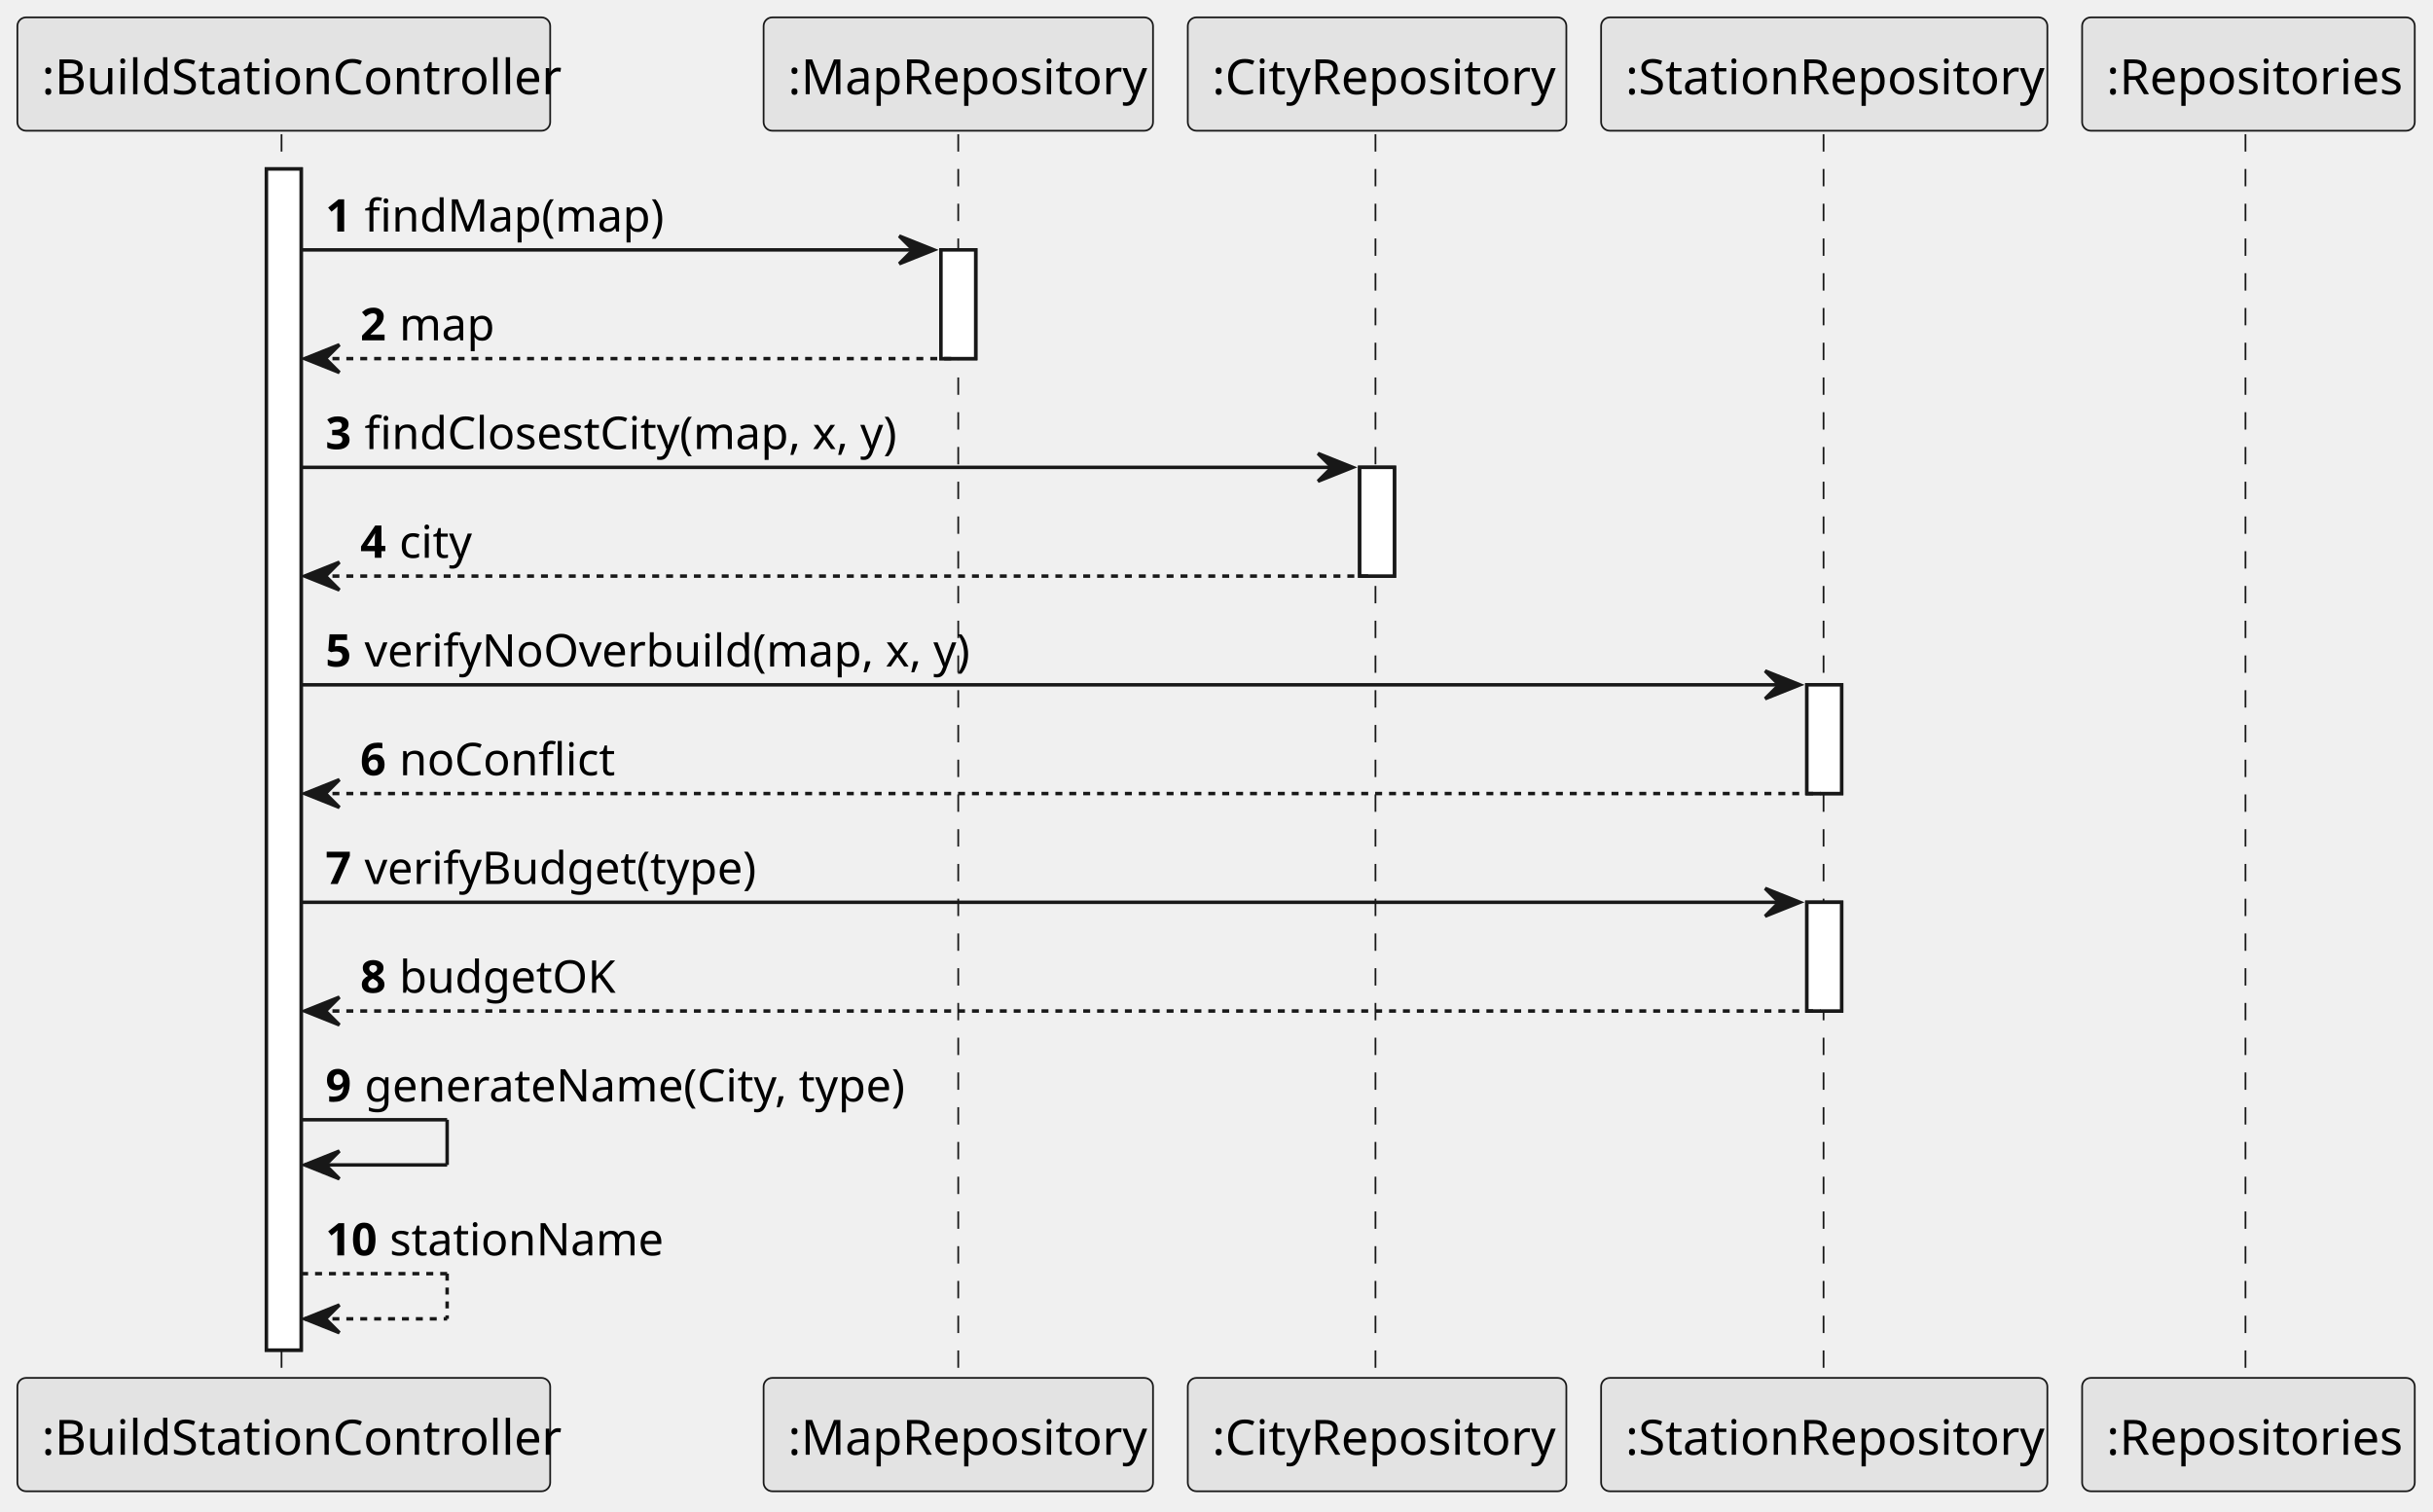
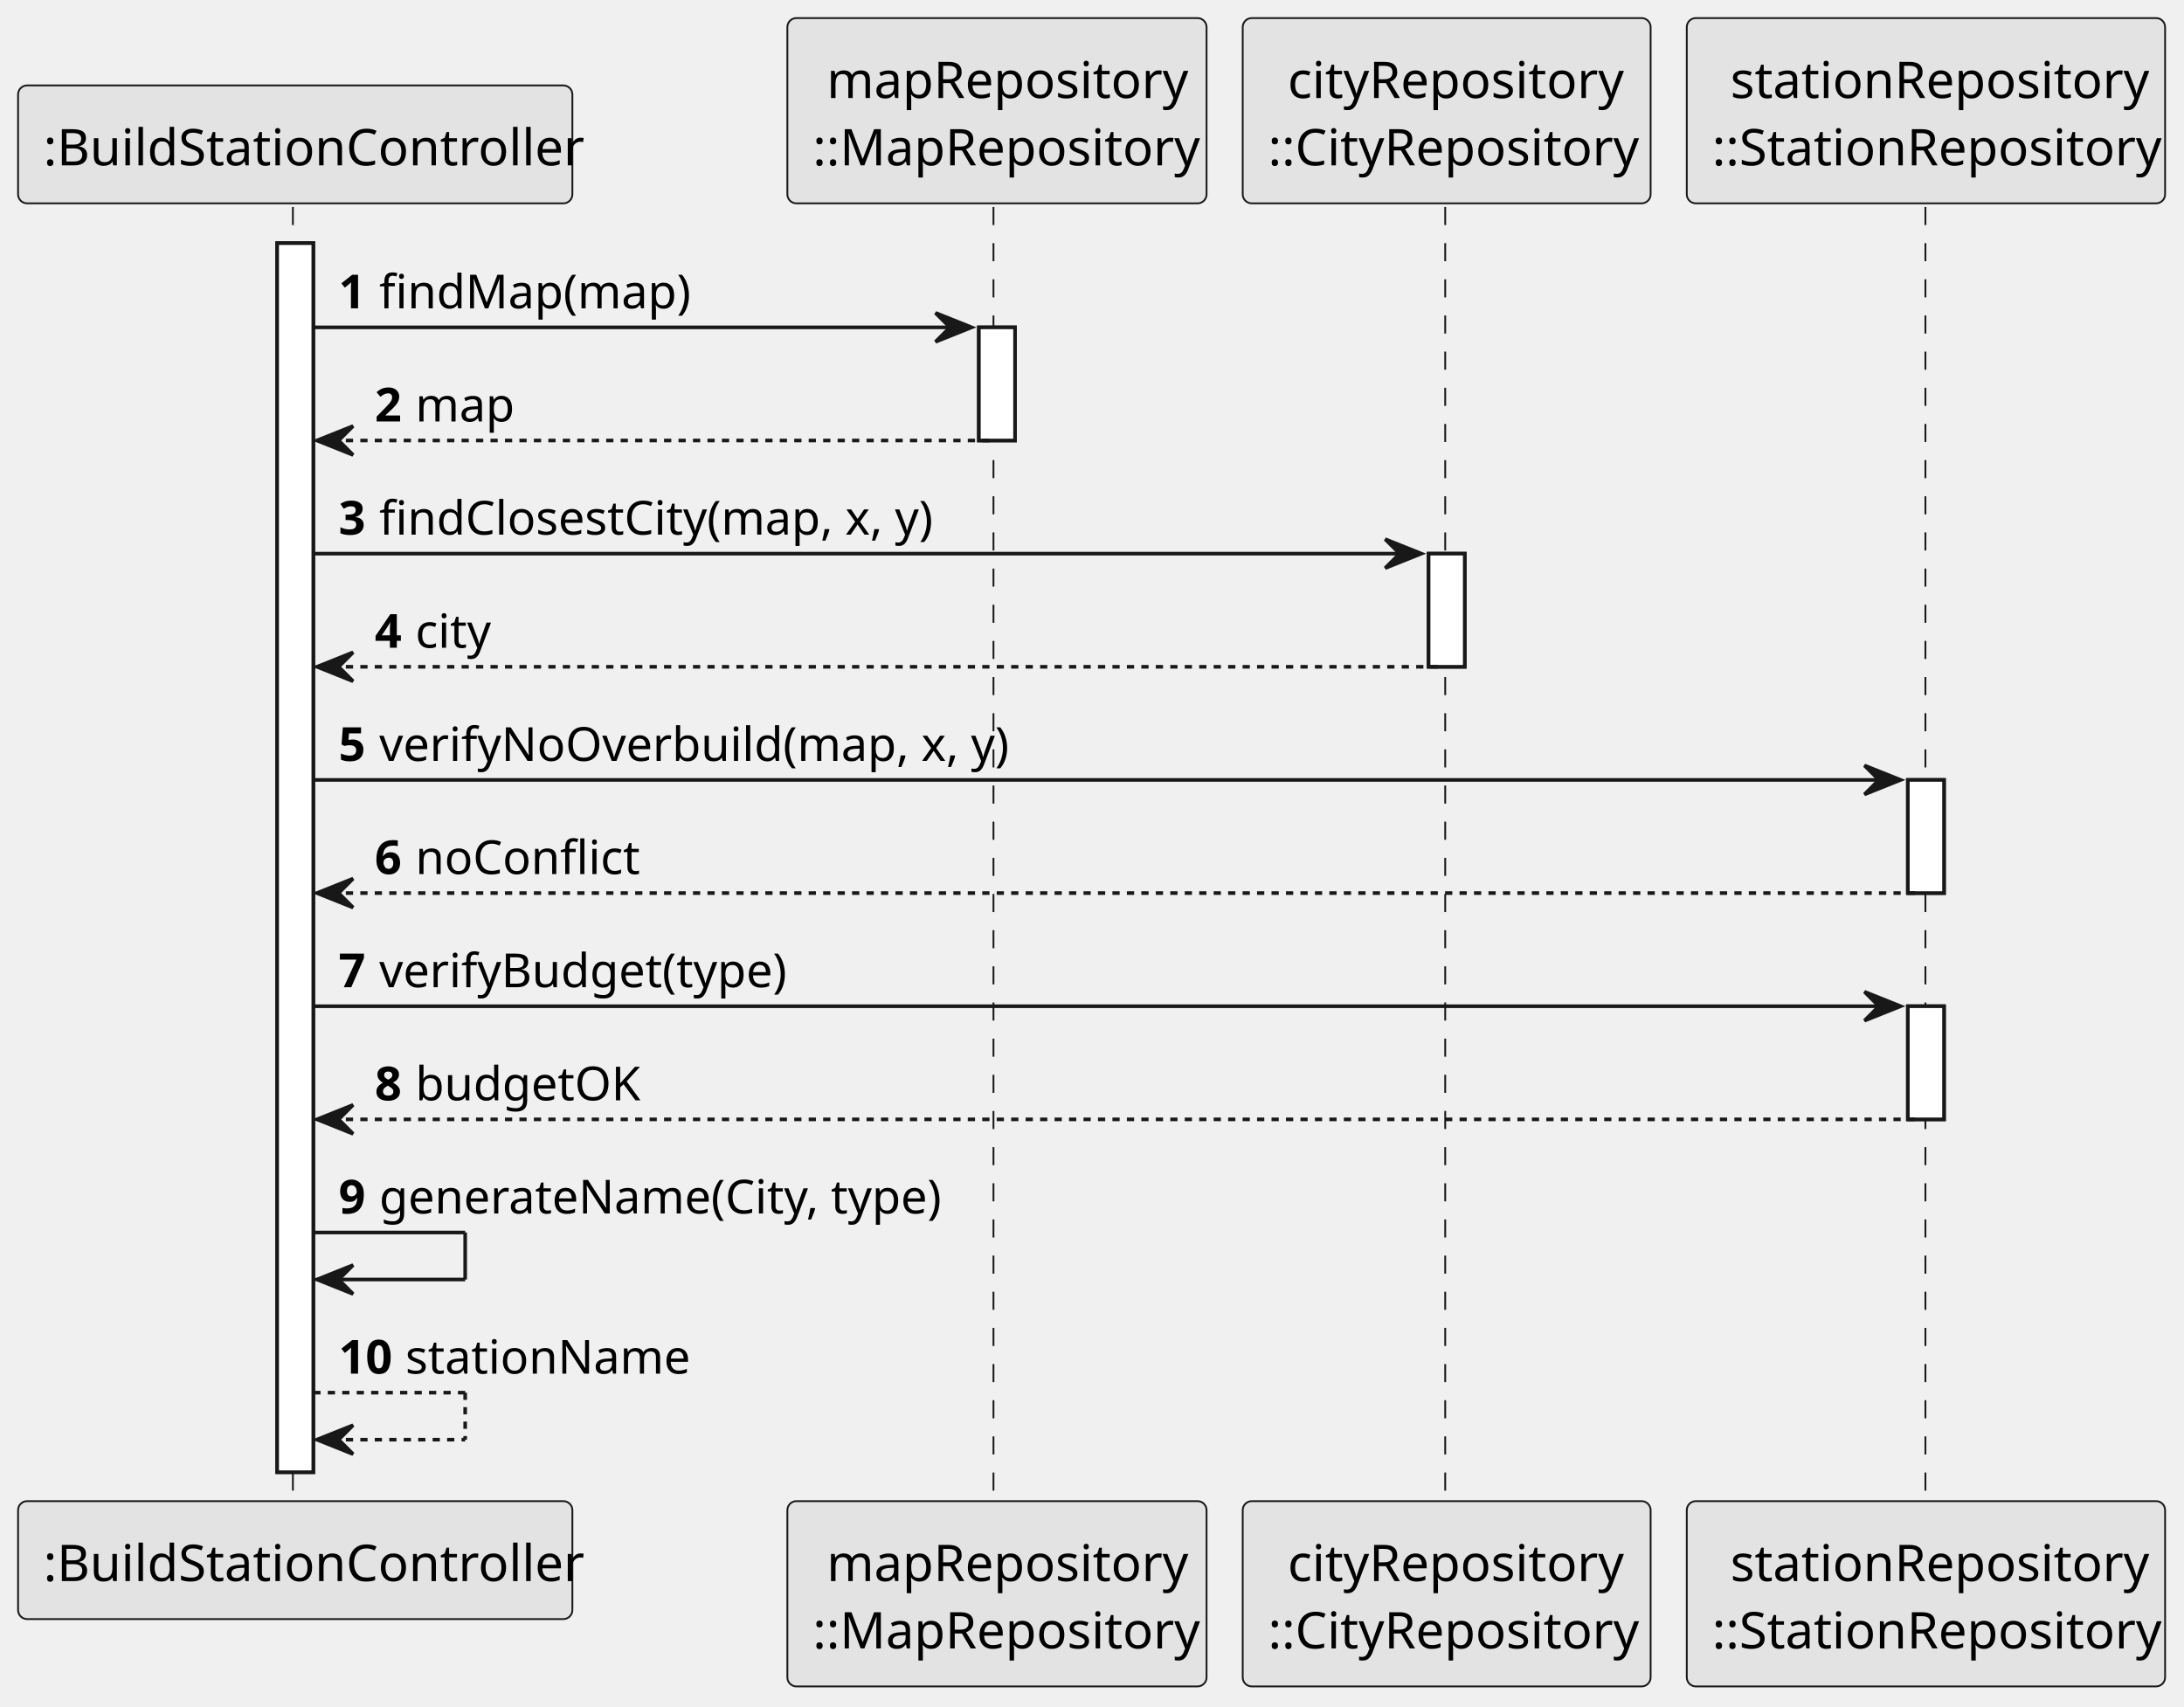
- <svg xmlns="http://www.w3.org/2000/svg" contentStyleType="text/css" height="435px" preserveAspectRatio="none" style="width:700px;height:435px;background:#FFFFFF;" version="1.1" viewBox="0 0 700 435" width="700px" zoomAndPan="magnify">
+ <svg xmlns="http://www.w3.org/2000/svg" contentStyleType="text/css" height="472px" preserveAspectRatio="none" style="width:604px;height:472px;background:#FFFFFF;" version="1.1" viewBox="0 0 604 472" width="604px" zoomAndPan="magnify">
  <defs />
  <g>
-     <rect fill="#FFFFFF" height="339.91" style="stroke:#181818;stroke-width:1.0;" width="10" x="76.648" y="48.621" />
-     <rect fill="#FFFFFF" height="31.291" style="stroke:#181818;stroke-width:1.0;" width="10" x="270.718" y="71.912" />
-     <rect fill="#FFFFFF" height="31.291" style="stroke:#181818;stroke-width:1.0;" width="10" x="391.197" y="134.494" />
-     <rect fill="#FFFFFF" height="31.291" style="stroke:#181818;stroke-width:1.0;" width="10" x="519.852" y="197.076" />
-     <rect fill="#FFFFFF" height="31.291" style="stroke:#181818;stroke-width:1.0;" width="10" x="519.852" y="259.658" />
-     <line style="stroke:#181818;stroke-width:0.5;stroke-dasharray:5.0,5.0;" x1="81" x2="81" y1="38.621" y2="397.531" />
-     <line style="stroke:#181818;stroke-width:0.5;stroke-dasharray:5.0,5.0;" x1="275.697" x2="275.697" y1="38.621" y2="397.531" />
-     <line style="stroke:#181818;stroke-width:0.5;stroke-dasharray:5.0,5.0;" x1="395.738" x2="395.738" y1="38.621" y2="397.531" />
-     <line style="stroke:#181818;stroke-width:0.5;stroke-dasharray:5.0,5.0;" x1="524.655" x2="524.655" y1="38.621" y2="397.531" />
-     <line style="stroke:#181818;stroke-width:0.5;stroke-dasharray:5.0,5.0;" x1="646.048" x2="646.048" y1="38.621" y2="397.531" />
-     <rect fill="#E3E3E3" height="32.621" rx="2.5" ry="2.5" style="stroke:#181818;stroke-width:0.5;" width="153.296" x="5" y="5" />
-     <text fill="#000000" font-family="sans-serif" font-size="14" lengthAdjust="spacing" textLength="139.296" x="12" y="27.107">:BuildStationController</text>
-     <rect fill="#E3E3E3" height="32.621" rx="2.5" ry="2.5" style="stroke:#181818;stroke-width:0.5;" width="153.296" x="5" y="396.531" />
-     <text fill="#000000" font-family="sans-serif" font-size="14" lengthAdjust="spacing" textLength="139.296" x="12" y="418.639">:BuildStationController</text>
-     <rect fill="#E3E3E3" height="32.621" rx="2.5" ry="2.5" style="stroke:#181818;stroke-width:0.5;" width="112.041" x="219.697" y="5" />
-     <text fill="#000000" font-family="sans-serif" font-size="14" lengthAdjust="spacing" textLength="98.041" x="226.697" y="27.107">:MapRepository</text>
-     <rect fill="#E3E3E3" height="32.621" rx="2.5" ry="2.5" style="stroke:#181818;stroke-width:0.5;" width="112.041" x="219.697" y="396.531" />
-     <text fill="#000000" font-family="sans-serif" font-size="14" lengthAdjust="spacing" textLength="98.041" x="226.697" y="418.639">:MapRepository</text>
-     <rect fill="#E3E3E3" height="32.621" rx="2.5" ry="2.5" style="stroke:#181818;stroke-width:0.5;" width="108.917" x="341.738" y="5" />
-     <text fill="#000000" font-family="sans-serif" font-size="14" lengthAdjust="spacing" textLength="94.917" x="348.738" y="27.107">:CityRepository</text>
-     <rect fill="#E3E3E3" height="32.621" rx="2.5" ry="2.5" style="stroke:#181818;stroke-width:0.5;" width="108.917" x="341.738" y="396.531" />
-     <text fill="#000000" font-family="sans-serif" font-size="14" lengthAdjust="spacing" textLength="94.917" x="348.738" y="418.639">:CityRepository</text>
-     <rect fill="#E3E3E3" height="32.621" rx="2.5" ry="2.5" style="stroke:#181818;stroke-width:0.5;" width="128.393" x="460.655" y="5" />
-     <text fill="#000000" font-family="sans-serif" font-size="14" lengthAdjust="spacing" textLength="114.393" x="467.655" y="27.107">:StationRepository</text>
-     <rect fill="#E3E3E3" height="32.621" rx="2.5" ry="2.5" style="stroke:#181818;stroke-width:0.5;" width="128.393" x="460.655" y="396.531" />
-     <text fill="#000000" font-family="sans-serif" font-size="14" lengthAdjust="spacing" textLength="114.393" x="467.655" y="418.639">:StationRepository</text>
-     <rect fill="#E3E3E3" height="32.621" rx="2.5" ry="2.5" style="stroke:#181818;stroke-width:0.5;" width="95.703" x="599.048" y="5" />
-     <text fill="#000000" font-family="sans-serif" font-size="14" lengthAdjust="spacing" textLength="81.703" x="606.048" y="27.107">:Repositories</text>
-     <rect fill="#E3E3E3" height="32.621" rx="2.5" ry="2.5" style="stroke:#181818;stroke-width:0.5;" width="95.703" x="599.048" y="396.531" />
-     <text fill="#000000" font-family="sans-serif" font-size="14" lengthAdjust="spacing" textLength="81.703" x="606.048" y="418.639">:Repositories</text>
-     <rect fill="#FFFFFF" height="339.91" style="stroke:#181818;stroke-width:1.0;" width="10" x="76.648" y="48.621" />
-     <rect fill="#FFFFFF" height="31.291" style="stroke:#181818;stroke-width:1.0;" width="10" x="270.718" y="71.912" />
-     <rect fill="#FFFFFF" height="31.291" style="stroke:#181818;stroke-width:1.0;" width="10" x="391.197" y="134.494" />
-     <rect fill="#FFFFFF" height="31.291" style="stroke:#181818;stroke-width:1.0;" width="10" x="519.852" y="197.076" />
-     <rect fill="#FFFFFF" height="31.291" style="stroke:#181818;stroke-width:1.0;" width="10" x="519.852" y="259.658" />
-     <polygon fill="#181818" points="258.718,67.912,268.718,71.912,258.718,75.912,262.718,71.912" style="stroke:#181818;stroke-width:1.0;" />
-     <line style="stroke:#181818;stroke-width:1.0;" x1="86.648" x2="264.718" y1="71.912" y2="71.912" />
-     <text fill="#000000" font-family="sans-serif" font-size="13" font-weight="bold" lengthAdjust="spacing" textLength="7.23" x="93.648" y="66.649">1</text>
-     <text fill="#000000" font-family="sans-serif" font-size="13" lengthAdjust="spacing" textLength="80.196" x="104.878" y="66.649">findMap(map)</text>
-     <polygon fill="#181818" points="97.648,99.203,87.648,103.203,97.648,107.203,93.648,103.203" style="stroke:#181818;stroke-width:1.0;" />
-     <line style="stroke:#181818;stroke-width:1.0;stroke-dasharray:2.0,2.0;" x1="91.648" x2="274.718" y1="103.203" y2="103.203" />
-     <text fill="#000000" font-family="sans-serif" font-size="13" font-weight="bold" lengthAdjust="spacing" textLength="7.23" x="103.648" y="97.94">2</text>
-     <text fill="#000000" font-family="sans-serif" font-size="13" lengthAdjust="spacing" textLength="25.289" x="114.878" y="97.94">map</text>
-     <polygon fill="#181818" points="379.197,130.494,389.197,134.494,379.197,138.494,383.197,134.494" style="stroke:#181818;stroke-width:1.0;" />
-     <line style="stroke:#181818;stroke-width:1.0;" x1="86.648" x2="385.197" y1="134.494" y2="134.494" />
-     <text fill="#000000" font-family="sans-serif" font-size="13" font-weight="bold" lengthAdjust="spacing" textLength="7.23" x="93.648" y="129.231">3</text>
-     <text fill="#000000" font-family="sans-serif" font-size="13" lengthAdjust="spacing" textLength="148.091" x="104.878" y="129.231">findClosestCity(map, x, y)</text>
-     <polygon fill="#181818" points="97.648,161.785,87.648,165.785,97.648,169.785,93.648,165.785" style="stroke:#181818;stroke-width:1.0;" />
-     <line style="stroke:#181818;stroke-width:1.0;stroke-dasharray:2.0,2.0;" x1="91.648" x2="395.197" y1="165.785" y2="165.785" />
-     <text fill="#000000" font-family="sans-serif" font-size="13" font-weight="bold" lengthAdjust="spacing" textLength="7.23" x="103.648" y="160.523">4</text>
-     <text fill="#000000" font-family="sans-serif" font-size="13" lengthAdjust="spacing" textLength="19.5" x="114.878" y="160.523">city</text>
-     <polygon fill="#181818" points="507.852,193.076,517.852,197.076,507.852,201.076,511.852,197.076" style="stroke:#181818;stroke-width:1.0;" />
-     <line style="stroke:#181818;stroke-width:1.0;" x1="86.648" x2="513.852" y1="197.076" y2="197.076" />
-     <text fill="#000000" font-family="sans-serif" font-size="13" font-weight="bold" lengthAdjust="spacing" textLength="7.23" x="93.648" y="191.814">5</text>
-     <text fill="#000000" font-family="sans-serif" font-size="13" lengthAdjust="spacing" textLength="164.709" x="104.878" y="191.814">verifyNoOverbuild(map, x, y)</text>
-     <polygon fill="#181818" points="97.648,224.367,87.648,228.367,97.648,232.367,93.648,228.367" style="stroke:#181818;stroke-width:1.0;" />
-     <line style="stroke:#181818;stroke-width:1.0;stroke-dasharray:2.0,2.0;" x1="91.648" x2="523.852" y1="228.367" y2="228.367" />
-     <text fill="#000000" font-family="sans-serif" font-size="13" font-weight="bold" lengthAdjust="spacing" textLength="7.23" x="103.648" y="223.105">6</text>
-     <text fill="#000000" font-family="sans-serif" font-size="13" lengthAdjust="spacing" textLength="57.808" x="114.878" y="223.105">noConflict</text>
-     <polygon fill="#181818" points="507.852,255.658,517.852,259.658,507.852,263.658,511.852,259.658" style="stroke:#181818;stroke-width:1.0;" />
-     <line style="stroke:#181818;stroke-width:1.0;" x1="86.648" x2="513.852" y1="259.658" y2="259.658" />
-     <text fill="#000000" font-family="sans-serif" font-size="13" font-weight="bold" lengthAdjust="spacing" textLength="7.23" x="93.648" y="254.395">7</text>
-     <text fill="#000000" font-family="sans-serif" font-size="13" lengthAdjust="spacing" textLength="105.492" x="104.878" y="254.395">verifyBudget(type)</text>
-     <polygon fill="#181818" points="97.648,286.949,87.648,290.949,97.648,294.949,93.648,290.949" style="stroke:#181818;stroke-width:1.0;" />
-     <line style="stroke:#181818;stroke-width:1.0;stroke-dasharray:2.0,2.0;" x1="91.648" x2="523.852" y1="290.949" y2="290.949" />
-     <text fill="#000000" font-family="sans-serif" font-size="13" font-weight="bold" lengthAdjust="spacing" textLength="7.23" x="103.648" y="285.687">8</text>
-     <text fill="#000000" font-family="sans-serif" font-size="13" lengthAdjust="spacing" textLength="58.544" x="114.878" y="285.687">budgetOK</text>
-     <line style="stroke:#181818;stroke-width:1.0;" x1="86.648" x2="128.648" y1="322.24" y2="322.24" />
-     <line style="stroke:#181818;stroke-width:1.0;" x1="128.648" x2="128.648" y1="322.24" y2="335.24" />
-     <line style="stroke:#181818;stroke-width:1.0;" x1="87.648" x2="128.648" y1="335.24" y2="335.24" />
-     <polygon fill="#181818" points="97.648,331.24,87.648,335.24,97.648,339.24,93.648,335.24" style="stroke:#181818;stroke-width:1.0;" />
-     <text fill="#000000" font-family="sans-serif" font-size="13" font-weight="bold" lengthAdjust="spacing" textLength="7.23" x="93.648" y="316.978">9</text>
-     <text fill="#000000" font-family="sans-serif" font-size="13" lengthAdjust="spacing" textLength="148.84" x="104.878" y="316.978">generateName(City, type)</text>
-     <line style="stroke:#181818;stroke-width:1.0;stroke-dasharray:2.0,2.0;" x1="86.648" x2="128.648" y1="366.531" y2="366.531" />
-     <line style="stroke:#181818;stroke-width:1.0;stroke-dasharray:2.0,2.0;" x1="128.648" x2="128.648" y1="366.531" y2="379.531" />
-     <line style="stroke:#181818;stroke-width:1.0;stroke-dasharray:2.0,2.0;" x1="87.648" x2="128.648" y1="379.531" y2="379.531" />
-     <polygon fill="#181818" points="97.648,375.531,87.648,379.531,97.648,383.531,93.648,379.531" style="stroke:#181818;stroke-width:1.0;" />
-     <text fill="#000000" font-family="sans-serif" font-size="13" font-weight="bold" lengthAdjust="spacing" textLength="14.46" x="93.648" y="361.269">10</text>
-     <text fill="#000000" font-family="sans-serif" font-size="13" lengthAdjust="spacing" textLength="72.979" x="112.108" y="361.269">stationName</text>
+     <rect fill="#FFFFFF" height="339.91" style="stroke:#181818;stroke-width:1.0;" width="10" x="76.648" y="67.242" />
+     <rect fill="#FFFFFF" height="31.291" style="stroke:#181818;stroke-width:1.0;" width="10" x="270.718" y="90.533" />
+     <rect fill="#FFFFFF" height="31.291" style="stroke:#181818;stroke-width:1.0;" width="10" x="395.086" y="153.115" />
+     <rect fill="#FFFFFF" height="31.291" style="stroke:#181818;stroke-width:1.0;" width="10" x="527.631" y="215.697" />
+     <rect fill="#FFFFFF" height="31.291" style="stroke:#181818;stroke-width:1.0;" width="10" x="527.631" y="278.279" />
+     <line style="stroke:#181818;stroke-width:0.5;stroke-dasharray:5.0,5.0;" x1="81" x2="81" y1="57.242" y2="416.152" />
+     <line style="stroke:#181818;stroke-width:0.5;stroke-dasharray:5.0,5.0;" x1="274.752" x2="274.752" y1="57.242" y2="416.152" />
+     <line style="stroke:#181818;stroke-width:0.5;stroke-dasharray:5.0,5.0;" x1="399.683" x2="399.683" y1="57.242" y2="416.152" />
+     <line style="stroke:#181818;stroke-width:0.5;stroke-dasharray:5.0,5.0;" x1="532.49" x2="532.49" y1="57.242" y2="416.152" />
+     <rect fill="#E3E3E3" height="32.621" rx="2.5" ry="2.5" style="stroke:#181818;stroke-width:0.5;" width="153.296" x="5" y="23.621" />
+     <text fill="#000000" font-family="sans-serif" font-size="14" lengthAdjust="spacing" textLength="139.296" x="12" y="45.728">:BuildStationController</text>
+     <rect fill="#E3E3E3" height="32.621" rx="2.5" ry="2.5" style="stroke:#181818;stroke-width:0.5;" width="153.296" x="5" y="415.152" />
+     <text fill="#000000" font-family="sans-serif" font-size="14" lengthAdjust="spacing" textLength="139.296" x="12" y="437.26">:BuildStationController</text>
+     <rect fill="#E3E3E3" height="51.242" rx="2.5" ry="2.5" style="stroke:#181818;stroke-width:0.5;" width="115.931" x="217.752" y="5" />
+     <text fill="#000000" font-family="sans-serif" font-size="14" lengthAdjust="spacing" textLength="94.151" x="228.642" y="27.107">mapRepository</text>
+     <text fill="#000000" font-family="sans-serif" font-size="14" lengthAdjust="spacing" textLength="101.931" x="224.752" y="45.728">::MapRepository</text>
+     <rect fill="#E3E3E3" height="51.242" rx="2.5" ry="2.5" style="stroke:#181818;stroke-width:0.5;" width="115.931" x="217.752" y="415.152" />
+     <text fill="#000000" font-family="sans-serif" font-size="14" lengthAdjust="spacing" textLength="94.151" x="228.642" y="437.26">mapRepository</text>
+     <text fill="#000000" font-family="sans-serif" font-size="14" lengthAdjust="spacing" textLength="101.931" x="224.752" y="455.881">::MapRepository</text>
+     <rect fill="#E3E3E3" height="51.242" rx="2.5" ry="2.5" style="stroke:#181818;stroke-width:0.5;" width="112.807" x="343.683" y="5" />
+     <text fill="#000000" font-family="sans-serif" font-size="14" lengthAdjust="spacing" textLength="87.917" x="356.128" y="27.107">cityRepository</text>
+     <text fill="#000000" font-family="sans-serif" font-size="14" lengthAdjust="spacing" textLength="98.807" x="350.683" y="45.728">::CityRepository</text>
+     <rect fill="#E3E3E3" height="51.242" rx="2.5" ry="2.5" style="stroke:#181818;stroke-width:0.5;" width="112.807" x="343.683" y="415.152" />
+     <text fill="#000000" font-family="sans-serif" font-size="14" lengthAdjust="spacing" textLength="87.917" x="356.128" y="437.26">cityRepository</text>
+     <text fill="#000000" font-family="sans-serif" font-size="14" lengthAdjust="spacing" textLength="98.807" x="350.683" y="455.881">::CityRepository</text>
+     <rect fill="#E3E3E3" height="51.242" rx="2.5" ry="2.5" style="stroke:#181818;stroke-width:0.5;" width="132.282" x="466.49" y="5" />
+     <text fill="#000000" font-family="sans-serif" font-size="14" lengthAdjust="spacing" textLength="108.165" x="478.548" y="27.107">stationRepository</text>
+     <text fill="#000000" font-family="sans-serif" font-size="14" lengthAdjust="spacing" textLength="118.282" x="473.49" y="45.728">::StationRepository</text>
+     <rect fill="#E3E3E3" height="51.242" rx="2.5" ry="2.5" style="stroke:#181818;stroke-width:0.5;" width="132.282" x="466.49" y="415.152" />
+     <text fill="#000000" font-family="sans-serif" font-size="14" lengthAdjust="spacing" textLength="108.165" x="478.548" y="437.26">stationRepository</text>
+     <text fill="#000000" font-family="sans-serif" font-size="14" lengthAdjust="spacing" textLength="118.282" x="473.49" y="455.881">::StationRepository</text>
+     <rect fill="#FFFFFF" height="339.91" style="stroke:#181818;stroke-width:1.0;" width="10" x="76.648" y="67.242" />
+     <rect fill="#FFFFFF" height="31.291" style="stroke:#181818;stroke-width:1.0;" width="10" x="270.718" y="90.533" />
+     <rect fill="#FFFFFF" height="31.291" style="stroke:#181818;stroke-width:1.0;" width="10" x="395.086" y="153.115" />
+     <rect fill="#FFFFFF" height="31.291" style="stroke:#181818;stroke-width:1.0;" width="10" x="527.631" y="215.697" />
+     <rect fill="#FFFFFF" height="31.291" style="stroke:#181818;stroke-width:1.0;" width="10" x="527.631" y="278.279" />
+     <polygon fill="#181818" points="258.718,86.533,268.718,90.533,258.718,94.533,262.718,90.533" style="stroke:#181818;stroke-width:1.0;" />
+     <line style="stroke:#181818;stroke-width:1.0;" x1="86.648" x2="264.718" y1="90.533" y2="90.533" />
+     <text fill="#000000" font-family="sans-serif" font-size="13" font-weight="bold" lengthAdjust="spacing" textLength="7.23" x="93.648" y="85.27">1</text>
+     <text fill="#000000" font-family="sans-serif" font-size="13" lengthAdjust="spacing" textLength="80.196" x="104.878" y="85.27">findMap(map)</text>
+     <polygon fill="#181818" points="97.648,117.824,87.648,121.824,97.648,125.824,93.648,121.824" style="stroke:#181818;stroke-width:1.0;" />
+     <line style="stroke:#181818;stroke-width:1.0;stroke-dasharray:2.0,2.0;" x1="91.648" x2="274.718" y1="121.824" y2="121.824" />
+     <text fill="#000000" font-family="sans-serif" font-size="13" font-weight="bold" lengthAdjust="spacing" textLength="7.23" x="103.648" y="116.561">2</text>
+     <text fill="#000000" font-family="sans-serif" font-size="13" lengthAdjust="spacing" textLength="25.289" x="114.878" y="116.561">map</text>
+     <polygon fill="#181818" points="383.086,149.115,393.086,153.115,383.086,157.115,387.086,153.115" style="stroke:#181818;stroke-width:1.0;" />
+     <line style="stroke:#181818;stroke-width:1.0;" x1="86.648" x2="389.086" y1="153.115" y2="153.115" />
+     <text fill="#000000" font-family="sans-serif" font-size="13" font-weight="bold" lengthAdjust="spacing" textLength="7.23" x="93.648" y="147.852">3</text>
+     <text fill="#000000" font-family="sans-serif" font-size="13" lengthAdjust="spacing" textLength="148.091" x="104.878" y="147.852">findClosestCity(map, x, y)</text>
+     <polygon fill="#181818" points="97.648,180.406,87.648,184.406,97.648,188.406,93.648,184.406" style="stroke:#181818;stroke-width:1.0;" />
+     <line style="stroke:#181818;stroke-width:1.0;stroke-dasharray:2.0,2.0;" x1="91.648" x2="399.086" y1="184.406" y2="184.406" />
+     <text fill="#000000" font-family="sans-serif" font-size="13" font-weight="bold" lengthAdjust="spacing" textLength="7.23" x="103.648" y="179.144">4</text>
+     <text fill="#000000" font-family="sans-serif" font-size="13" lengthAdjust="spacing" textLength="19.5" x="114.878" y="179.144">city</text>
+     <polygon fill="#181818" points="515.631,211.697,525.631,215.697,515.631,219.697,519.631,215.697" style="stroke:#181818;stroke-width:1.0;" />
+     <line style="stroke:#181818;stroke-width:1.0;" x1="86.648" x2="521.631" y1="215.697" y2="215.697" />
+     <text fill="#000000" font-family="sans-serif" font-size="13" font-weight="bold" lengthAdjust="spacing" textLength="7.23" x="93.648" y="210.435">5</text>
+     <text fill="#000000" font-family="sans-serif" font-size="13" lengthAdjust="spacing" textLength="164.709" x="104.878" y="210.435">verifyNoOverbuild(map, x, y)</text>
+     <polygon fill="#181818" points="97.648,242.988,87.648,246.988,97.648,250.988,93.648,246.988" style="stroke:#181818;stroke-width:1.0;" />
+     <line style="stroke:#181818;stroke-width:1.0;stroke-dasharray:2.0,2.0;" x1="91.648" x2="531.631" y1="246.988" y2="246.988" />
+     <text fill="#000000" font-family="sans-serif" font-size="13" font-weight="bold" lengthAdjust="spacing" textLength="7.23" x="103.648" y="241.726">6</text>
+     <text fill="#000000" font-family="sans-serif" font-size="13" lengthAdjust="spacing" textLength="57.808" x="114.878" y="241.726">noConflict</text>
+     <polygon fill="#181818" points="515.631,274.279,525.631,278.279,515.631,282.279,519.631,278.279" style="stroke:#181818;stroke-width:1.0;" />
+     <line style="stroke:#181818;stroke-width:1.0;" x1="86.648" x2="521.631" y1="278.279" y2="278.279" />
+     <text fill="#000000" font-family="sans-serif" font-size="13" font-weight="bold" lengthAdjust="spacing" textLength="7.23" x="93.648" y="273.017">7</text>
+     <text fill="#000000" font-family="sans-serif" font-size="13" lengthAdjust="spacing" textLength="105.492" x="104.878" y="273.017">verifyBudget(type)</text>
+     <polygon fill="#181818" points="97.648,305.57,87.648,309.57,97.648,313.57,93.648,309.57" style="stroke:#181818;stroke-width:1.0;" />
+     <line style="stroke:#181818;stroke-width:1.0;stroke-dasharray:2.0,2.0;" x1="91.648" x2="531.631" y1="309.57" y2="309.57" />
+     <text fill="#000000" font-family="sans-serif" font-size="13" font-weight="bold" lengthAdjust="spacing" textLength="7.23" x="103.648" y="304.308">8</text>
+     <text fill="#000000" font-family="sans-serif" font-size="13" lengthAdjust="spacing" textLength="58.544" x="114.878" y="304.308">budgetOK</text>
+     <line style="stroke:#181818;stroke-width:1.0;" x1="86.648" x2="128.648" y1="340.861" y2="340.861" />
+     <line style="stroke:#181818;stroke-width:1.0;" x1="128.648" x2="128.648" y1="340.861" y2="353.861" />
+     <line style="stroke:#181818;stroke-width:1.0;" x1="87.648" x2="128.648" y1="353.861" y2="353.861" />
+     <polygon fill="#181818" points="97.648,349.861,87.648,353.861,97.648,357.861,93.648,353.861" style="stroke:#181818;stroke-width:1.0;" />
+     <text fill="#000000" font-family="sans-serif" font-size="13" font-weight="bold" lengthAdjust="spacing" textLength="7.23" x="93.648" y="335.599">9</text>
+     <text fill="#000000" font-family="sans-serif" font-size="13" lengthAdjust="spacing" textLength="148.84" x="104.878" y="335.599">generateName(City, type)</text>
+     <line style="stroke:#181818;stroke-width:1.0;stroke-dasharray:2.0,2.0;" x1="86.648" x2="128.648" y1="385.152" y2="385.152" />
+     <line style="stroke:#181818;stroke-width:1.0;stroke-dasharray:2.0,2.0;" x1="128.648" x2="128.648" y1="385.152" y2="398.152" />
+     <line style="stroke:#181818;stroke-width:1.0;stroke-dasharray:2.0,2.0;" x1="87.648" x2="128.648" y1="398.152" y2="398.152" />
+     <polygon fill="#181818" points="97.648,394.152,87.648,398.152,97.648,402.152,93.648,398.152" style="stroke:#181818;stroke-width:1.0;" />
+     <text fill="#000000" font-family="sans-serif" font-size="13" font-weight="bold" lengthAdjust="spacing" textLength="14.46" x="93.648" y="379.89">10</text>
+     <text fill="#000000" font-family="sans-serif" font-size="13" lengthAdjust="spacing" textLength="72.979" x="112.108" y="379.89">stationName</text>
  </g>
</svg>
